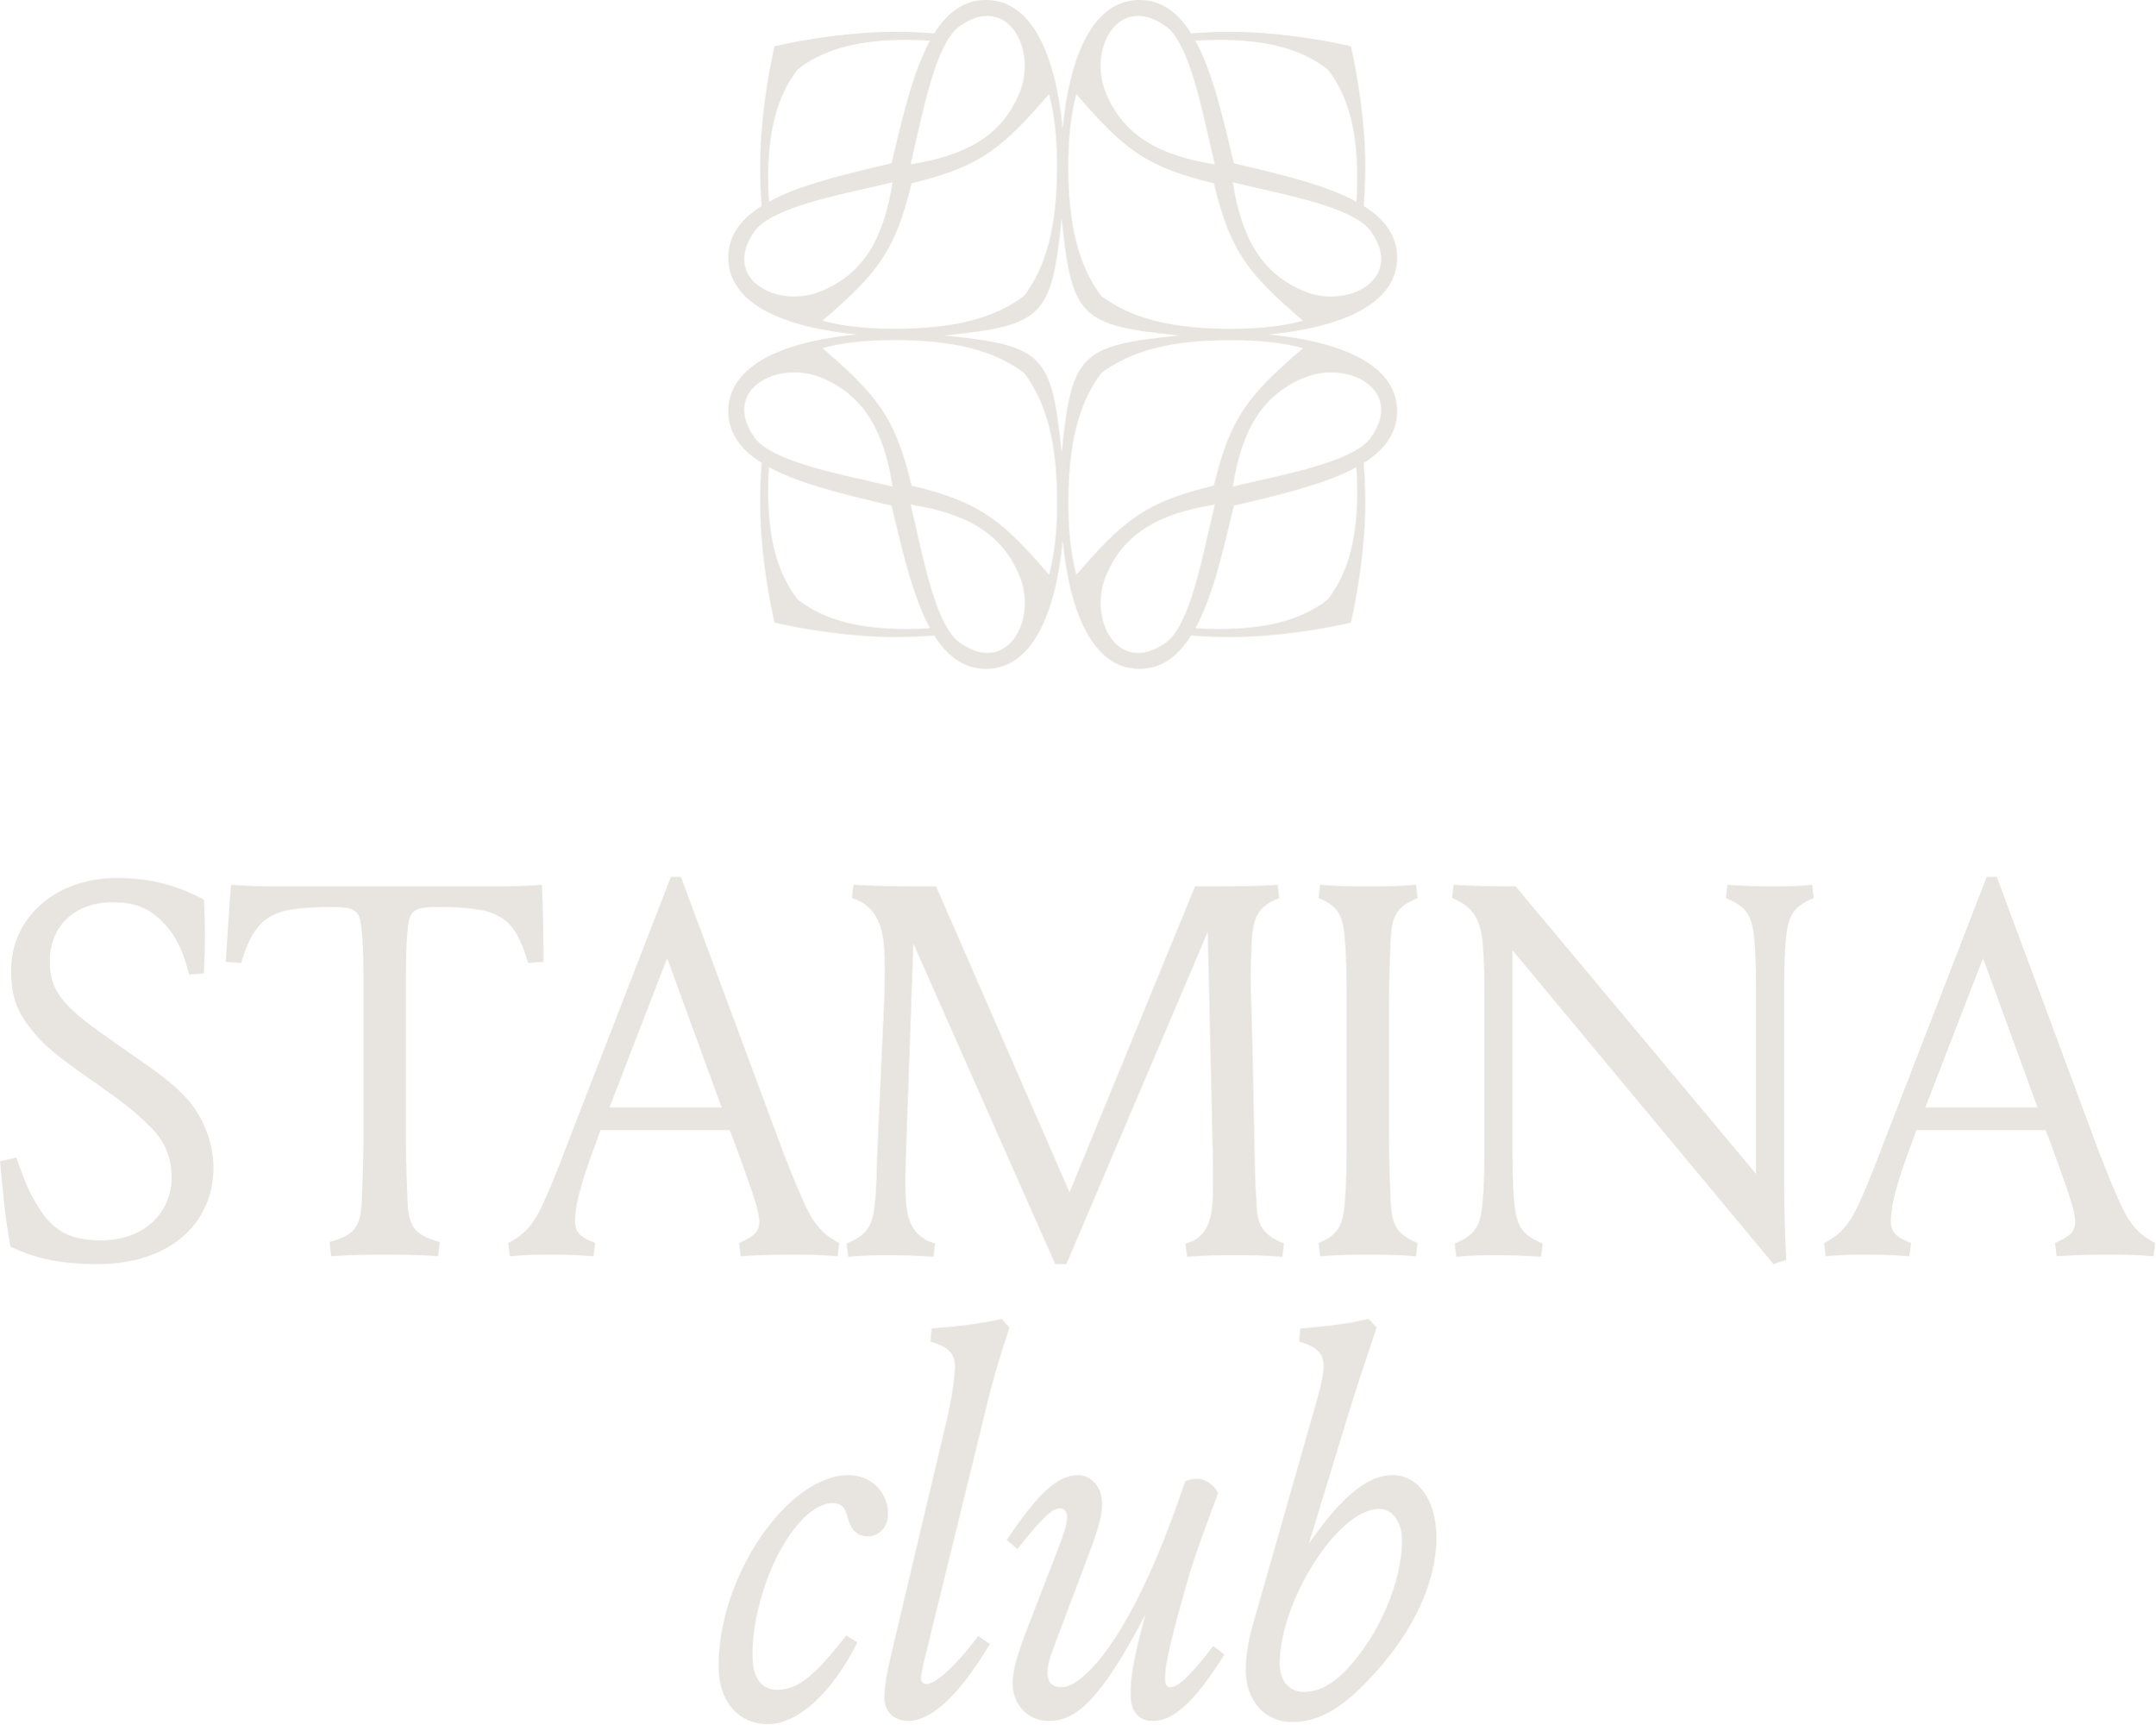
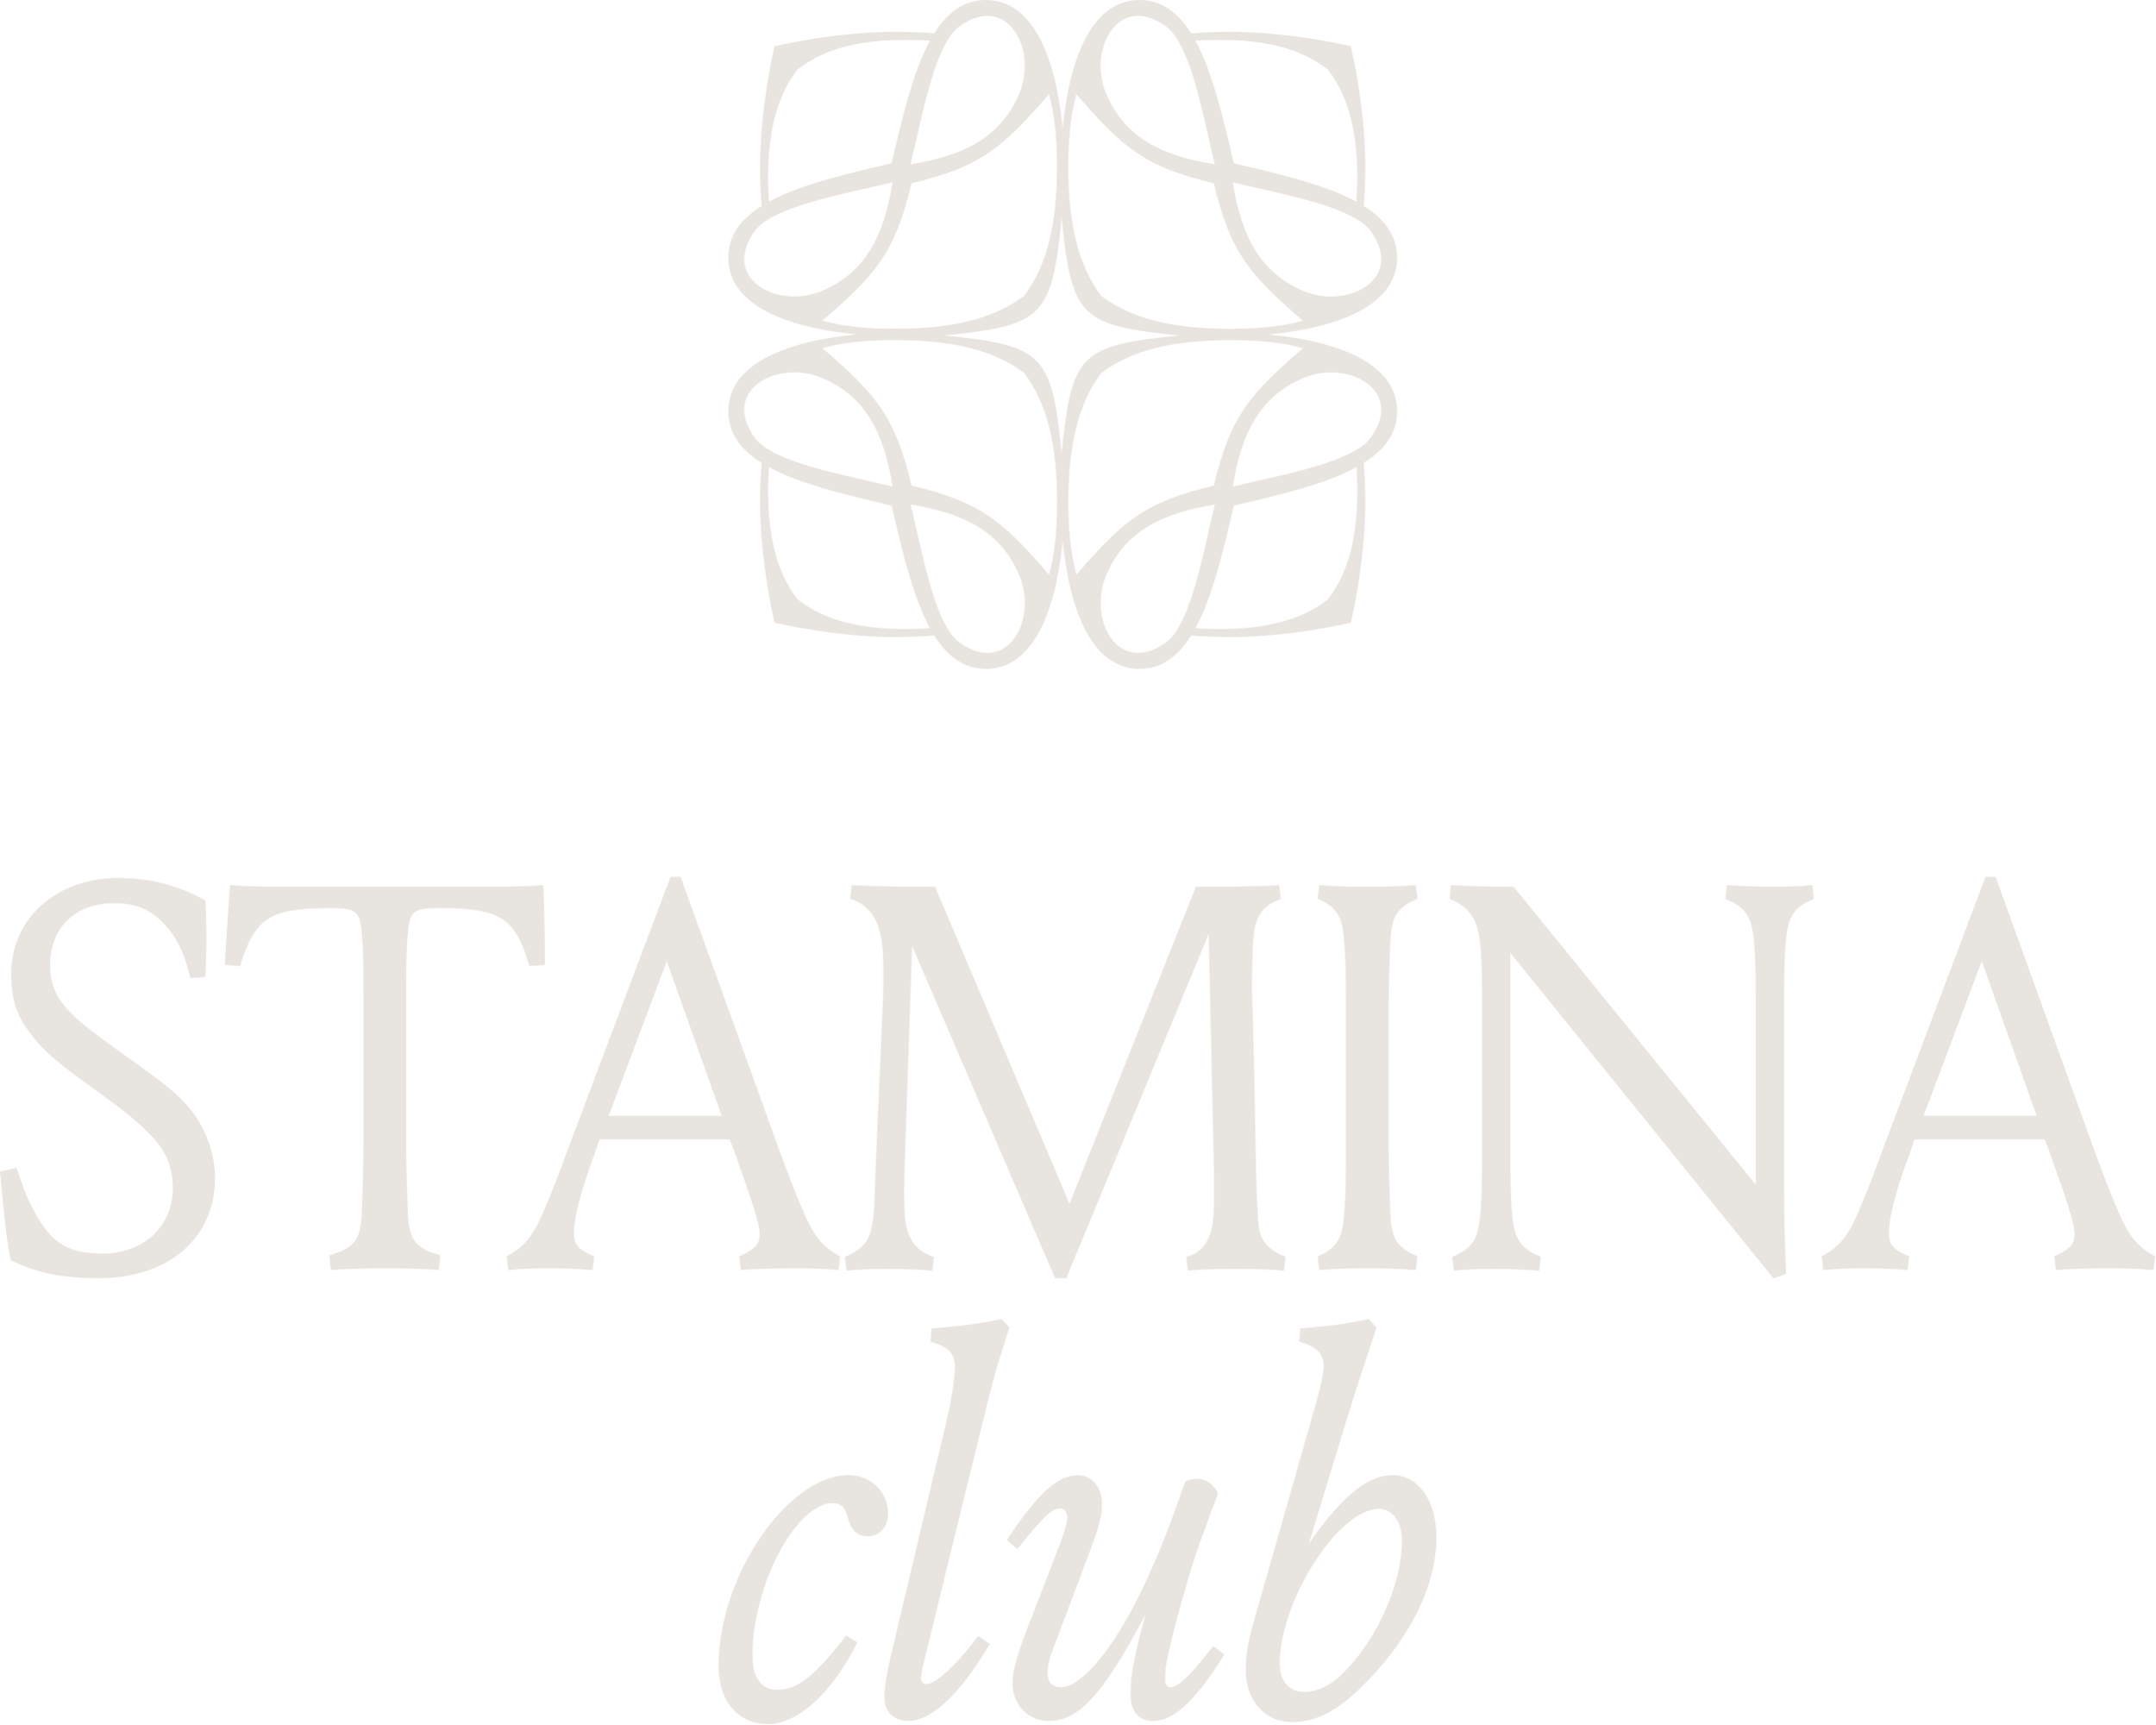
<svg xmlns="http://www.w3.org/2000/svg" width="145" height="116" viewBox="0 0 145 116" fill="none">
-   <path d="M6.805 83.454C9.655 83.454 11.544 81.644 11.544 79.195C11.544 77.882 11.08 76.781 10.19 75.894C9.406 75.113 8.871 74.581 6.698 73.055C3.634 70.925 2.957 70.357 1.995 69.115C1.104 67.98 0.748 66.95 0.748 65.282C0.748 61.733 3.741 59.071 7.874 59.071C10.118 59.071 11.9 59.568 13.717 60.526C13.753 61.484 13.788 62.159 13.788 62.975C13.788 63.791 13.753 64.537 13.717 65.495L12.719 65.566C12.399 64.324 12.042 63.294 11.223 62.336C10.261 61.236 9.299 60.704 7.589 60.704C5.059 60.704 3.349 62.265 3.349 64.679C3.349 65.779 3.598 66.666 4.596 67.695C5.273 68.37 5.736 68.76 8.016 70.357C10.831 72.309 11.686 72.913 12.684 74.049C13.681 75.22 14.358 76.923 14.358 78.521C14.358 82.496 11.223 85.051 6.556 85.051C4.133 85.051 2.423 84.696 0.713 83.88C0.321 81.928 0.214 80.153 0 78.13L1.104 77.882C1.496 79.017 1.817 79.94 2.351 80.828C3.385 82.638 4.418 83.454 6.805 83.454Z" fill="#E8E4DF" />
-   <path d="M19.572 59.639H32.434C33.894 59.639 35.07 59.639 36.459 59.532C36.531 61.236 36.566 62.975 36.566 64.714L35.533 64.785C35.141 63.472 34.785 62.727 34.251 62.159C33.716 61.591 32.897 61.307 32.22 61.2C31.329 61.059 30.545 61.023 29.405 61.023C27.731 61.023 27.517 61.307 27.41 62.727C27.303 63.827 27.303 65.105 27.303 66.382V76.746C27.303 77.988 27.374 79.55 27.41 80.721C27.481 82.531 27.873 83.099 29.583 83.56L29.476 84.519C28.087 84.412 26.804 84.412 25.913 84.412C25.023 84.412 23.669 84.412 22.279 84.519L22.172 83.56C23.883 83.099 24.275 82.531 24.346 80.721C24.381 79.55 24.453 77.988 24.453 76.746V66.382C24.453 65.105 24.453 63.827 24.346 62.727C24.239 61.307 24.025 61.023 22.351 61.023C21.211 61.023 20.462 61.059 19.572 61.2C18.895 61.307 18.075 61.591 17.541 62.159C17.006 62.727 16.614 63.472 16.223 64.785L15.189 64.714C15.296 62.975 15.403 61.272 15.546 59.532C16.935 59.639 18.111 59.639 19.572 59.639Z" fill="#E8E4DF" />
-   <path d="M45.135 59H45.812L52.403 76.746C52.831 77.882 53.472 79.55 54.007 80.721C54.683 82.283 55.289 83.028 56.465 83.631L56.358 84.519C54.968 84.412 54.327 84.412 53.436 84.412C52.546 84.412 51.227 84.412 49.838 84.519L49.731 83.631C50.693 83.206 51.085 82.886 51.085 82.212C51.085 81.395 50.551 80.011 49.375 76.746L49.09 76.036H40.397L40.147 76.746C38.9 80.011 38.686 81.36 38.686 82.176C38.686 82.851 39.007 83.241 40.04 83.631L39.933 84.519C38.544 84.412 37.831 84.412 36.941 84.412C36.05 84.412 35.551 84.412 34.304 84.519L34.197 83.631C35.373 83.028 35.978 82.283 36.656 80.721C37.19 79.55 37.831 77.882 38.259 76.746L45.135 59ZM44.886 64.466L41.002 74.51H48.555L44.886 64.466Z" fill="#E8E4DF" />
-   <path d="M81.259 62.691L71.746 85.051H70.998L61.45 63.472L60.986 76.781C60.951 77.598 60.915 78.627 60.915 79.585C60.915 81.431 60.986 83.099 62.91 83.667L62.803 84.554C61.699 84.483 60.737 84.448 59.882 84.448C59.027 84.448 58.172 84.448 57.067 84.554L56.96 83.667C58.421 83.064 58.742 82.425 58.884 80.757C58.991 79.585 58.991 78.024 59.062 76.781L59.49 67.305C59.526 66.489 59.526 65.956 59.526 65.282C59.526 63.294 59.49 61.094 57.317 60.42L57.423 59.532C59.419 59.639 60.879 59.639 62.981 59.639L71.96 80.224L80.404 59.639C82.363 59.639 84.572 59.639 85.962 59.532L86.069 60.42C84.608 60.987 84.323 61.733 84.216 63.33C84.18 64.182 84.145 65.282 84.145 66.276C84.145 66.666 84.216 66.986 84.394 76.781C84.43 78.024 84.43 79.585 84.537 80.757C84.537 82.425 84.929 83.064 86.389 83.667L86.282 84.554C84.893 84.448 84.002 84.448 83.112 84.448C82.221 84.448 81.259 84.448 79.869 84.554L79.763 83.667C81.579 83.206 81.615 81.36 81.615 79.656C81.615 78.769 81.615 77.669 81.579 76.781L81.259 62.691Z" fill="#E8E4DF" />
-   <path d="M93.454 67.305V76.746C93.454 77.988 93.525 79.55 93.56 80.721C93.632 82.389 93.917 83.028 95.377 83.631L95.271 84.519C93.881 84.412 92.955 84.412 92.064 84.412C91.173 84.412 90.211 84.412 88.822 84.519L88.715 83.631C90.14 83.064 90.389 82.283 90.496 80.721C90.603 79.55 90.603 77.988 90.603 76.746V67.305C90.603 66.063 90.603 64.501 90.496 63.33C90.389 61.768 90.14 60.987 88.715 60.42L88.822 59.532C90.211 59.639 91.173 59.639 92.064 59.639C92.955 59.639 93.881 59.639 95.271 59.532L95.377 60.42C93.917 61.023 93.632 61.662 93.56 63.33C93.525 64.501 93.454 66.063 93.454 67.305Z" fill="#E8E4DF" />
-   <path d="M120.182 84.767L119.327 85.051L101.762 63.933V76.781C101.762 78.024 101.762 79.585 101.869 80.757C102.012 82.425 102.332 83.064 103.793 83.667L103.686 84.554C102.582 84.483 101.62 84.448 100.8 84.448C99.945 84.448 99.09 84.448 97.986 84.554L97.879 83.667C99.339 83.064 99.624 82.425 99.767 80.757C99.874 79.585 99.874 78.024 99.874 76.781V67.305C99.874 66.063 99.874 64.714 99.767 63.543C99.624 61.875 99.161 61.023 97.701 60.42L97.807 59.532C98.912 59.603 100.301 59.639 101.976 59.639L118.151 78.982V67.305C118.151 66.063 118.151 64.501 118.044 63.33C117.902 61.662 117.581 61.023 116.12 60.42L116.227 59.532C117.332 59.603 118.294 59.639 119.113 59.639C119.968 59.639 120.823 59.639 121.928 59.532L122.035 60.42C120.574 61.023 120.289 61.662 120.146 63.33C120.04 64.501 120.04 66.063 120.04 67.305V78.947C120.04 80.65 120.075 82.921 120.182 84.767Z" fill="#E8E4DF" />
-   <path d="M133.67 59H134.347L140.938 76.746C141.366 77.882 142.007 79.55 142.542 80.721C143.219 82.283 143.824 83.028 145 83.631L144.893 84.519C143.504 84.412 142.862 84.412 141.972 84.412C141.081 84.412 139.763 84.412 138.373 84.519L138.266 83.631C139.228 83.206 139.62 82.886 139.62 82.212C139.62 81.395 139.086 80.011 137.91 76.746L137.625 76.036H128.932L128.682 76.746C127.435 80.011 127.221 81.36 127.221 82.176C127.221 82.851 127.542 83.241 128.575 83.631L128.468 84.519C127.079 84.412 126.366 84.412 125.476 84.412C124.585 84.412 124.086 84.412 122.839 84.519L122.732 83.631C123.908 83.028 124.514 82.283 125.191 80.721C125.725 79.55 126.366 77.882 126.794 76.746L133.67 59ZM133.421 64.466L129.537 74.51H137.09L133.421 64.466Z" fill="#E8E4DF" />
-   <path d="M58.395 103.365C57.682 103.365 57.255 102.939 57.041 102.123C56.863 101.413 56.614 101.129 56.008 101.129C54.369 101.129 52.374 103.755 51.376 106.95C50.77 108.866 50.628 110.215 50.628 111.386C50.628 113.125 51.412 113.693 52.303 113.693C53.692 113.693 54.868 112.699 56.934 110.037L57.682 110.499C56.008 113.87 53.692 116 51.661 116C49.773 116 48.348 114.58 48.348 112.096C48.348 105.92 53.086 99.248 57.077 99.248C58.609 99.248 59.749 100.384 59.749 101.874C59.749 102.691 59.179 103.365 58.395 103.365Z" fill="#E8E4DF" />
+   <path fill-rule="evenodd" clip-rule="evenodd" d="M52.112 3.108C54.142 2.65 57.22 2.141 60.216 2.141C61.145 2.141 62.027 2.177 62.857 2.247C63.721 0.871 64.826 0 66.328 0C69.475 0 71.026 3.789 71.498 8.629C71.971 3.789 73.522 4.20126e-05 76.669 4.20126e-05C78.171 4.20126e-05 79.276 0.871 80.141 2.247C80.971 2.177 81.853 2.142 82.782 2.142C85.779 2.142 88.857 2.651 90.888 3.108L90.891 3.112C91.349 5.143 91.858 8.221 91.858 11.217C91.858 12.146 91.823 13.028 91.753 13.858C93.129 14.722 94 15.828 94 17.329C94 20.481 90.2 22.032 85.35 22.502C90.2 22.972 94 24.522 94 27.674C94 29.175 93.129 30.28 91.753 31.144C91.823 31.974 91.858 32.857 91.858 33.785C91.858 36.781 91.35 39.858 90.892 41.888L90.888 41.892C88.858 42.35 85.78 42.859 82.784 42.859C81.856 42.859 80.973 42.823 80.143 42.753C79.279 44.129 78.174 45 76.672 45C73.525 45 71.974 41.211 71.502 36.371C71.029 41.211 69.478 45 66.331 45C64.829 45 63.724 44.129 62.859 42.753C62.029 42.823 61.147 42.858 60.218 42.858C57.221 42.858 54.143 42.349 52.112 41.892L52.109 41.888C51.651 39.857 51.142 36.779 51.142 33.783C51.142 32.854 51.177 31.972 51.247 31.142C49.871 30.278 49 29.172 49 27.671C49 24.519 52.8 22.968 57.65 22.498C52.8 22.028 49 20.478 49 17.326C49 15.825 49.871 14.72 51.247 13.856C51.177 13.026 51.142 12.143 51.142 11.215C51.142 8.219 51.651 5.142 52.108 3.112L52.112 3.108ZM71.121 11.166C71.121 15.16 70.426 17.882 68.906 19.904C66.883 21.424 64.162 22.119 60.167 22.119C58.225 22.119 56.614 21.929 55.331 21.577C58.917 18.472 60.211 17.029 61.328 12.327C66.03 11.21 67.474 9.916 70.579 6.331C70.931 7.613 71.121 9.225 71.121 11.166ZM59.984 10.983C60.061 10.659 60.138 10.333 60.216 10.006C60.851 7.335 61.526 4.651 62.571 2.735C62.078 2.699 61.551 2.68 60.989 2.68C58.123 2.68 55.594 3.156 53.667 4.667C52.156 6.594 51.68 9.123 51.68 11.988C51.68 12.55 51.699 13.077 51.736 13.57C53.651 12.524 56.336 11.85 59.007 11.215C59.334 11.136 59.66 11.06 59.984 10.983ZM61.656 9.362C62.346 6.318 63.151 2.773 64.562 1.765C67.775 -0.528 69.824 3.323 68.579 6.288C67.334 9.253 64.831 10.483 61.263 11.054C61.392 10.523 61.522 9.952 61.656 9.362ZM58.362 12.655C55.319 13.345 51.773 14.15 50.766 15.561C48.472 18.774 52.323 20.822 55.288 19.577C58.254 18.333 59.484 15.829 60.055 12.262C59.527 12.39 58.959 12.519 58.371 12.653L58.362 12.655ZM71.879 33.834C71.879 29.84 72.574 27.118 74.094 25.096C76.117 23.576 78.838 22.881 82.833 22.881C84.775 22.881 86.386 23.071 87.669 23.423C84.083 26.528 82.789 27.971 81.672 32.673C76.97 33.79 75.526 35.084 72.421 38.669C72.069 37.387 71.879 35.775 71.879 33.834ZM83.993 33.785C83.666 33.864 83.34 33.94 83.016 34.017L82.832 34.796L82.784 34.994C82.149 37.665 81.475 40.349 80.429 42.265C80.922 42.301 81.449 42.32 82.011 42.32C84.876 42.32 87.406 41.844 89.333 40.333C90.844 38.406 91.32 35.877 91.32 33.012C91.32 32.45 91.301 31.923 91.264 31.43C89.349 32.476 86.664 33.15 83.993 33.785ZM81.344 35.639C80.653 38.682 79.849 42.227 78.438 43.235C75.225 45.528 73.176 41.677 74.421 38.712C75.666 35.747 78.169 34.517 81.737 33.946C81.608 34.477 81.478 35.048 81.344 35.639ZM84.638 32.345C87.681 31.655 91.227 30.85 92.234 29.439C94.528 26.226 90.677 24.178 87.712 25.423C84.746 26.667 83.516 29.171 82.945 32.738C83.191 32.678 83.446 32.618 83.707 32.558C84.01 32.488 84.321 32.417 84.638 32.345ZM68.909 25.092C70.43 27.115 71.125 29.837 71.125 33.832C71.125 35.774 70.934 37.385 70.583 38.668C67.477 35.083 66.033 33.788 61.33 32.671C60.213 27.968 58.918 26.525 55.332 23.419C56.615 23.067 58.227 22.877 60.169 22.877C64.164 22.877 66.886 23.572 68.909 25.092ZM60.218 34.992C60.139 34.665 60.062 34.339 59.986 34.015C59.815 33.975 59.644 33.934 59.473 33.894C59.318 33.857 59.164 33.82 59.009 33.783C56.337 33.148 53.652 32.473 51.736 31.428C51.7 31.921 51.681 32.448 51.681 33.01C51.681 35.876 52.157 38.405 53.668 40.332C55.596 41.844 58.125 42.32 60.991 42.32C61.553 42.32 62.08 42.3 62.574 42.264C61.528 40.349 60.853 37.663 60.218 34.992ZM64.565 43.234C63.154 42.227 62.349 38.681 61.658 35.637L61.656 35.629L61.654 35.619C61.521 35.035 61.393 34.469 61.265 33.944C64.833 34.515 67.338 35.746 68.582 38.711C69.828 41.677 67.778 45.528 64.565 43.234ZM58.364 32.343L58.365 32.343C58.955 32.477 59.526 32.607 60.056 32.736C59.486 29.168 58.255 26.664 55.289 25.419C52.324 24.174 48.472 26.223 50.766 29.436C51.774 30.848 55.32 31.652 58.364 32.343ZM71.875 11.168C71.875 15.163 72.57 17.885 74.091 19.908C76.114 21.428 78.836 22.123 82.831 22.123C84.773 22.123 86.385 21.933 87.668 21.581C84.082 18.475 82.787 17.032 81.67 12.329C76.967 11.212 75.523 9.917 72.417 6.332C72.066 7.615 71.875 9.226 71.875 11.168ZM83.014 10.985C82.938 10.661 82.861 10.335 82.782 10.008C82.147 7.337 81.472 4.651 80.427 2.736C80.92 2.699 81.447 2.68 82.009 2.68C84.875 2.68 87.404 3.156 89.332 4.668C90.844 6.595 91.319 9.124 91.319 11.99C91.319 12.552 91.3 13.079 91.264 13.572C89.348 12.527 86.663 11.852 83.991 11.217C83.665 11.139 83.338 11.062 83.014 10.985ZM81.342 9.363C80.651 6.319 79.846 2.773 78.435 1.766C75.222 -0.528 73.172 3.323 74.418 6.289C75.662 9.254 78.167 10.485 81.735 11.056C81.606 10.527 81.477 9.959 81.344 9.371L81.342 9.363ZM84.636 12.657C87.68 13.348 91.226 14.152 92.234 15.564C94.528 18.777 90.677 20.826 87.711 19.581C84.745 18.336 83.514 15.832 82.944 12.264C83.474 12.393 84.045 12.523 84.635 12.657L84.636 12.657ZM71.43 30.466C72.111 23.802 72.662 23.25 79.326 22.57C72.662 21.89 72.111 21.338 71.43 14.674C70.749 21.337 70.198 21.889 63.534 22.57C70.198 23.251 70.749 23.802 71.43 30.466Z" fill="#E8E4DF" />
+   <path d="M58.395 103.365C57.682 103.365 57.255 102.939 57.041 102.123C56.863 101.413 56.613 101.129 56.008 101.129C54.369 101.129 52.374 103.755 51.376 106.95C50.77 108.866 50.628 110.215 50.628 111.386C50.628 113.125 51.412 113.693 52.302 113.693C53.692 113.693 54.868 112.699 56.934 110.037L57.682 110.499C56.008 113.87 53.692 116 51.661 116C49.773 116 48.348 114.58 48.348 112.096C48.348 105.92 53.086 99.248 57.077 99.248C58.609 99.248 59.749 100.384 59.749 101.874C59.749 102.691 59.179 103.365 58.395 103.365Z" fill="#E8E4DF" />
  <path d="M66.171 95.45L62.074 112.167C62.003 112.522 61.967 112.77 61.967 112.912C61.967 113.125 62.074 113.303 62.359 113.303C62.751 113.303 63.891 112.628 65.815 110.073L66.599 110.605C64.212 114.616 62.359 115.787 61.112 115.787C60.221 115.787 59.509 115.219 59.509 114.261C59.509 113.338 59.651 112.593 60.221 110.215L63.713 95.486C64.034 94.102 64.247 92.682 64.247 91.901C64.247 91.12 63.855 90.623 62.608 90.268L62.68 89.381C64.461 89.239 65.779 89.097 67.383 88.742L67.917 89.31C67.133 91.724 66.813 92.753 66.171 95.45Z" fill="#E8E4DF" />
-   <path d="M77.07 108.618C73.934 114.616 72.295 115.787 70.549 115.787C69.053 115.787 68.127 114.545 68.127 113.267C68.127 112.415 68.447 111.315 69.089 109.647L71.226 104.11C71.618 103.081 71.796 102.513 71.796 102.087C71.796 101.768 71.654 101.484 71.333 101.484C70.728 101.484 70.086 102.194 68.447 104.217L67.735 103.613C69.73 100.632 71.084 99.248 72.545 99.248C73.4 99.248 74.148 100.029 74.148 101.164C74.148 101.981 73.97 102.691 73.079 105.033L70.941 110.712C70.585 111.634 70.478 112.096 70.478 112.593C70.478 113.161 70.763 113.516 71.44 113.516C72.723 113.516 75.858 110.676 79.243 101.093L79.742 99.674C79.955 99.567 80.24 99.496 80.525 99.496C81.06 99.496 81.63 99.816 81.951 100.455C80.917 103.294 80.525 104.217 79.884 106.417C78.815 110.108 78.495 111.67 78.423 112.309C78.388 112.664 78.388 112.948 78.388 113.125C78.388 113.303 78.53 113.516 78.744 113.516C79.136 113.516 79.777 113.161 81.63 110.747L82.378 111.315C80.24 114.758 78.815 115.787 77.568 115.787C76.571 115.787 76.072 115.077 76.072 114.048C76.072 113.232 76.072 112.238 77.07 108.618Z" fill="#E8E4DF" />
-   <path d="M94.33 103.649C94.33 102.336 93.653 101.519 92.798 101.519C89.984 101.519 86.1 107.801 86.1 111.918C86.1 113.196 86.813 113.835 87.739 113.835C88.523 113.835 89.485 113.516 90.625 112.309C92.798 110.002 94.33 106.417 94.33 103.649ZM84.426 108.866L88.238 95.486C88.63 94.137 89.057 92.682 89.057 91.901C89.057 91.12 88.665 90.623 87.418 90.268L87.49 89.381C89.271 89.239 90.483 89.097 92.086 88.742L92.62 89.31C91.836 91.724 91.444 92.753 90.625 95.45L88.06 103.862C90.411 100.455 92.157 99.248 93.689 99.248C95.328 99.248 96.646 100.809 96.646 103.471C96.646 106.524 94.972 110.25 91.444 113.658C89.877 115.148 88.523 115.858 86.92 115.858C85.031 115.858 83.82 114.332 83.82 112.38C83.82 111.351 83.998 110.25 84.426 108.866Z" fill="#E8E4DF" />
-   <path fill-rule="evenodd" clip-rule="evenodd" d="M52.112 3.108C54.142 2.65 57.22 2.141 60.216 2.141C61.145 2.141 62.027 2.177 62.857 2.247C63.721 0.871 64.826 0 66.328 0C69.475 0 71.026 3.789 71.498 8.629C71.971 3.789 73.522 4.20126e-05 76.669 4.20126e-05C78.171 4.20126e-05 79.276 0.871 80.141 2.247C80.971 2.177 81.853 2.142 82.782 2.142C85.779 2.142 88.857 2.651 90.888 3.108L90.891 3.112C91.349 5.143 91.858 8.221 91.858 11.217C91.858 12.146 91.823 13.028 91.753 13.858C93.129 14.722 94 15.828 94 17.329C94 20.481 90.2 22.032 85.35 22.502C90.2 22.972 94 24.522 94 27.674C94 29.175 93.129 30.28 91.753 31.144C91.823 31.974 91.858 32.857 91.858 33.785C91.858 36.781 91.35 39.858 90.892 41.888L90.888 41.892C88.858 42.35 85.78 42.859 82.784 42.859C81.856 42.859 80.973 42.823 80.143 42.753C79.279 44.129 78.174 45 76.672 45C73.525 45 71.974 41.211 71.502 36.371C71.029 41.211 69.478 45 66.331 45C64.829 45 63.724 44.129 62.859 42.753C62.029 42.823 61.147 42.858 60.218 42.858C57.221 42.858 54.143 42.349 52.112 41.892L52.109 41.888C51.651 39.857 51.142 36.779 51.142 33.783C51.142 32.854 51.177 31.972 51.247 31.142C49.871 30.278 49 29.172 49 27.671C49 24.519 52.8 22.968 57.65 22.498C52.8 22.028 49 20.478 49 17.326C49 15.825 49.871 14.72 51.247 13.856C51.177 13.026 51.142 12.143 51.142 11.215C51.142 8.219 51.651 5.142 52.108 3.112L52.112 3.108ZM71.121 11.166C71.121 15.16 70.426 17.882 68.906 19.904C66.883 21.424 64.162 22.119 60.167 22.119C58.225 22.119 56.614 21.929 55.331 21.577C58.917 18.472 60.211 17.029 61.328 12.327C66.03 11.21 67.474 9.916 70.579 6.331C70.931 7.613 71.121 9.225 71.121 11.166ZM59.984 10.983C60.061 10.659 60.138 10.333 60.216 10.006C60.851 7.335 61.526 4.651 62.571 2.735C62.078 2.699 61.551 2.68 60.989 2.68C58.123 2.68 55.594 3.156 53.667 4.667C52.156 6.594 51.68 9.123 51.68 11.988C51.68 12.55 51.699 13.077 51.736 13.57C53.651 12.524 56.336 11.85 59.007 11.215C59.334 11.136 59.66 11.06 59.984 10.983ZM61.656 9.362C62.346 6.318 63.151 2.773 64.562 1.765C67.775 -0.528 69.824 3.323 68.579 6.288C67.334 9.253 64.831 10.483 61.263 11.054C61.392 10.523 61.522 9.952 61.656 9.362ZM58.362 12.655C55.319 13.345 51.773 14.15 50.766 15.561C48.472 18.774 52.323 20.822 55.288 19.577C58.254 18.333 59.484 15.829 60.055 12.262C59.527 12.39 58.959 12.519 58.371 12.653L58.362 12.655ZM71.879 33.834C71.879 29.84 72.574 27.118 74.094 25.096C76.117 23.576 78.838 22.881 82.833 22.881C84.775 22.881 86.386 23.071 87.669 23.423C84.083 26.528 82.789 27.971 81.672 32.673C76.97 33.79 75.526 35.084 72.421 38.669C72.069 37.387 71.879 35.775 71.879 33.834ZM83.993 33.785C83.666 33.864 83.34 33.94 83.016 34.017L82.832 34.796L82.784 34.994C82.149 37.665 81.475 40.349 80.429 42.265C80.922 42.301 81.449 42.32 82.011 42.32C84.876 42.32 87.406 41.844 89.333 40.333C90.844 38.406 91.32 35.877 91.32 33.012C91.32 32.45 91.301 31.923 91.264 31.43C89.349 32.476 86.664 33.15 83.993 33.785ZM81.344 35.639C80.653 38.682 79.849 42.227 78.438 43.235C75.225 45.528 73.176 41.677 74.421 38.712C75.666 35.747 78.169 34.517 81.737 33.946C81.608 34.477 81.478 35.048 81.344 35.639ZM84.638 32.345C87.681 31.655 91.227 30.85 92.234 29.439C94.528 26.226 90.677 24.178 87.712 25.423C84.746 26.667 83.516 29.171 82.945 32.738C83.191 32.678 83.446 32.618 83.707 32.558C84.01 32.488 84.321 32.417 84.638 32.345ZM68.909 25.092C70.43 27.115 71.125 29.837 71.125 33.832C71.125 35.774 70.934 37.385 70.583 38.668C67.477 35.083 66.033 33.788 61.33 32.671C60.213 27.968 58.918 26.525 55.332 23.419C56.615 23.067 58.227 22.877 60.169 22.877C64.164 22.877 66.886 23.572 68.909 25.092ZM60.218 34.992C60.139 34.665 60.062 34.339 59.986 34.015C59.815 33.975 59.644 33.934 59.473 33.894C59.318 33.857 59.164 33.82 59.009 33.783C56.337 33.148 53.652 32.473 51.736 31.428C51.7 31.921 51.681 32.448 51.681 33.01C51.681 35.876 52.157 38.405 53.668 40.332C55.596 41.844 58.125 42.32 60.991 42.32C61.553 42.32 62.08 42.3 62.574 42.264C61.528 40.349 60.853 37.663 60.218 34.992ZM64.565 43.234C63.154 42.227 62.349 38.681 61.658 35.637L61.656 35.629L61.654 35.619C61.521 35.035 61.393 34.469 61.265 33.944C64.833 34.515 67.338 35.746 68.582 38.711C69.828 41.677 67.778 45.528 64.565 43.234ZM58.364 32.343L58.365 32.343C58.955 32.477 59.526 32.607 60.056 32.736C59.486 29.168 58.255 26.664 55.289 25.419C52.324 24.174 48.472 26.223 50.766 29.436C51.774 30.848 55.32 31.652 58.364 32.343ZM71.875 11.168C71.875 15.163 72.57 17.885 74.091 19.908C76.114 21.428 78.836 22.123 82.831 22.123C84.773 22.123 86.385 21.933 87.668 21.581C84.082 18.475 82.787 17.032 81.67 12.329C76.967 11.212 75.523 9.917 72.417 6.332C72.066 7.615 71.875 9.226 71.875 11.168ZM83.014 10.985C82.938 10.661 82.861 10.335 82.782 10.008C82.147 7.337 81.472 4.651 80.427 2.736C80.92 2.699 81.447 2.68 82.009 2.68C84.875 2.68 87.404 3.156 89.332 4.668C90.844 6.595 91.319 9.124 91.319 11.99C91.319 12.552 91.3 13.079 91.264 13.572C89.348 12.527 86.663 11.852 83.991 11.217C83.665 11.139 83.338 11.062 83.014 10.985ZM81.342 9.363C80.651 6.319 79.846 2.773 78.435 1.766C75.222 -0.528 73.172 3.323 74.418 6.289C75.662 9.254 78.167 10.485 81.735 11.056C81.606 10.527 81.477 9.959 81.344 9.371L81.342 9.363ZM84.636 12.657C87.68 13.348 91.226 14.152 92.234 15.564C94.528 18.777 90.677 20.826 87.711 19.581C84.745 18.336 83.514 15.832 82.944 12.264C83.474 12.393 84.045 12.523 84.635 12.657L84.636 12.657ZM71.43 30.466C72.111 23.802 72.662 23.25 79.326 22.57C72.662 21.89 72.111 21.338 71.43 14.674C70.749 21.337 70.198 21.889 63.534 22.57C70.198 23.251 70.749 23.802 71.43 30.466Z" fill="#E8E4DF" />
+   <path d="M77.069 108.618C73.934 114.616 72.295 115.787 70.549 115.787C69.053 115.787 68.127 114.545 68.127 113.267C68.127 112.415 68.447 111.315 69.089 109.647L71.226 104.11C71.618 103.081 71.796 102.513 71.796 102.087C71.796 101.768 71.654 101.484 71.333 101.484C70.728 101.484 70.086 102.194 68.447 104.217L67.735 103.613C69.73 100.632 71.084 99.248 72.545 99.248C73.4 99.248 74.148 100.029 74.148 101.164C74.148 101.981 73.97 102.691 73.079 105.033L70.941 110.712C70.585 111.634 70.478 112.096 70.478 112.593C70.478 113.161 70.763 113.516 71.44 113.516C72.723 113.516 75.858 110.676 79.243 101.093L79.742 99.674C79.955 99.567 80.24 99.496 80.525 99.496C81.06 99.496 81.63 99.816 81.951 100.455C80.917 103.294 80.525 104.217 79.884 106.417C78.815 110.108 78.495 111.67 78.423 112.309C78.388 112.664 78.388 112.948 78.388 113.125C78.388 113.303 78.53 113.516 78.744 113.516C79.136 113.516 79.777 113.161 81.63 110.747L82.378 111.315C80.24 114.758 78.815 115.787 77.568 115.787C76.571 115.787 76.072 115.077 76.072 114.048C76.072 113.232 76.072 112.238 77.069 108.618Z" fill="#E8E4DF" />
+   <path d="M94.33 103.649C94.33 102.336 93.653 101.519 92.798 101.519C89.984 101.519 86.1 107.801 86.1 111.918C86.1 113.196 86.813 113.835 87.739 113.835C88.523 113.835 89.485 113.516 90.625 112.309C92.798 110.002 94.33 106.417 94.33 103.649ZM84.426 108.866L88.238 95.486C88.63 94.137 89.057 92.682 89.057 91.901C89.057 91.12 88.665 90.623 87.418 90.268L87.49 89.381C89.271 89.239 90.482 89.097 92.086 88.742L92.62 89.31C91.836 91.724 91.444 92.753 90.625 95.45L88.06 103.862C90.411 100.455 92.157 99.248 93.689 99.248C95.328 99.248 96.646 100.809 96.646 103.471C96.646 106.524 94.972 110.25 91.444 113.658C89.877 115.148 88.523 115.858 86.92 115.858C85.031 115.858 83.82 114.332 83.82 112.38C83.82 111.351 83.998 110.25 84.426 108.866Z" fill="#E8E4DF" />
+   <path d="M6.856 84.345C9.727 84.345 11.629 82.469 11.629 79.93C11.629 78.57 11.163 77.429 10.265 76.51C9.476 75.7 8.937 75.148 6.748 73.567C3.661 71.36 2.979 70.771 2.01 69.484C1.113 68.306 0.754 67.24 0.754 65.511C0.754 61.832 3.769 59.074 7.932 59.074C10.194 59.074 11.988 59.589 13.819 60.582C13.855 61.575 13.891 62.274 13.891 63.12C13.891 63.966 13.855 64.738 13.819 65.732L12.814 65.805C12.491 64.518 12.132 63.451 11.306 62.458C10.337 61.317 9.368 60.766 7.645 60.766C5.097 60.766 3.374 62.384 3.374 64.886C3.374 66.026 3.625 66.945 4.63 68.012C5.312 68.711 5.779 69.116 8.076 70.771C10.912 72.794 11.773 73.42 12.778 74.597C13.783 75.811 14.465 77.576 14.465 79.232C14.465 83.352 11.306 86 6.604 86C4.164 86 2.441 85.632 0.718 84.786C0.323 82.763 0.215 80.924 0 78.827L1.113 78.57C1.508 79.747 1.831 80.703 2.369 81.623C3.41 83.499 4.451 84.345 6.856 84.345Z" fill="#E8E4DF" />
+   <path d="M19.538 59.662H32.495C33.967 59.662 35.151 59.662 36.551 59.552C36.623 61.317 36.658 63.12 36.658 64.922L35.618 64.996C35.223 63.635 34.864 62.862 34.325 62.274C33.787 61.685 32.962 61.391 32.279 61.281C31.382 61.133 30.593 61.097 29.444 61.097C27.757 61.097 27.542 61.391 27.434 62.862C27.326 64.003 27.326 65.327 27.326 66.651V77.392C27.326 78.68 27.398 80.298 27.434 81.512C27.506 83.388 27.901 83.977 29.623 84.455L29.516 85.448C28.116 85.338 26.824 85.338 25.927 85.338C25.029 85.338 23.665 85.338 22.265 85.448L22.158 84.455C23.881 83.977 24.275 83.388 24.347 81.512C24.383 80.298 24.455 78.68 24.455 77.392V66.651C24.455 65.327 24.455 64.003 24.347 62.862C24.239 61.391 24.024 61.097 22.337 61.097C21.189 61.097 20.435 61.133 19.538 61.281C18.856 61.391 18.03 61.685 17.492 62.274C16.953 62.862 16.558 63.635 16.164 64.996L15.123 64.922C15.23 63.12 15.338 61.354 15.482 59.552C16.881 59.662 18.066 59.662 19.538 59.662Z" fill="#E8E4DF" />
+   <path d="M45.111 59H45.793L52.433 77.392C52.864 78.57 53.51 80.298 54.049 81.512C54.731 83.131 55.341 83.903 56.525 84.529L56.418 85.448C55.018 85.338 54.372 85.338 53.474 85.338C52.577 85.338 51.249 85.338 49.849 85.448L49.742 84.529C50.711 84.087 51.105 83.756 51.105 83.057C51.105 82.211 50.567 80.777 49.383 77.392L49.095 76.657H40.337L40.086 77.392C38.83 80.777 38.615 82.174 38.615 83.02C38.615 83.719 38.938 84.124 39.979 84.529L39.871 85.448C38.471 85.338 37.753 85.338 36.856 85.338C35.959 85.338 35.456 85.338 34.2 85.448L34.092 84.529C35.277 83.903 35.887 83.131 36.569 81.512C37.107 80.298 37.753 78.57 38.184 77.392L45.111 59ZM44.86 64.665L40.948 75.075H48.557L44.86 64.665Z" fill="#E8E4DF" />
+   <path d="M81.324 62.826L71.74 86H70.987L61.367 63.635L60.901 77.429C60.865 78.275 60.829 79.342 60.829 80.335C60.829 82.248 60.901 83.977 62.839 84.565L62.731 85.485C61.619 85.411 60.65 85.375 59.788 85.375C58.927 85.375 58.065 85.375 56.953 85.485L56.845 84.565C58.316 83.94 58.64 83.278 58.783 81.549C58.891 80.335 58.891 78.717 58.963 77.429L59.393 67.608C59.429 66.762 59.429 66.21 59.429 65.511C59.429 63.451 59.393 61.17 57.204 60.471L57.312 59.552C59.322 59.662 60.793 59.662 62.911 59.662L71.956 80.997L80.463 59.662C82.437 59.662 84.662 59.662 86.062 59.552L86.169 60.471C84.698 61.06 84.411 61.832 84.303 63.488C84.267 64.371 84.231 65.511 84.231 66.541C84.231 66.945 84.303 67.277 84.483 77.429C84.518 78.717 84.518 80.335 84.626 81.549C84.626 83.278 85.021 83.94 86.493 84.565L86.385 85.485C84.985 85.375 84.088 85.375 83.19 85.375C82.293 85.375 81.324 85.375 79.924 85.485L79.816 84.565C81.647 84.087 81.683 82.174 81.683 80.409C81.683 79.489 81.683 78.349 81.647 77.429L81.324 62.826Z" fill="#E8E4DF" />
+   <path d="M93.43 67.608V77.392C93.43 78.68 93.501 80.298 93.537 81.512C93.609 83.241 93.896 83.903 95.368 84.529L95.26 85.448C93.86 85.338 92.927 85.338 92.03 85.338C91.132 85.338 90.163 85.338 88.764 85.448L88.656 84.529C90.092 83.94 90.343 83.131 90.451 81.512C90.558 80.298 90.558 78.68 90.558 77.392V67.608C90.558 66.32 90.558 64.702 90.451 63.488C90.343 61.869 90.092 61.06 88.656 60.471L88.764 59.552C90.163 59.662 91.132 59.662 92.03 59.662C92.927 59.662 93.86 59.662 95.26 59.552L95.368 60.471C93.896 61.097 93.609 61.759 93.537 63.488C93.501 64.702 93.43 66.32 93.43 67.608Z" fill="#E8E4DF" />
+   <path d="M120.177 85.706L119.316 86L101.621 64.113V77.429C101.621 78.717 101.621 80.335 101.728 81.549C101.872 83.278 102.195 83.94 103.666 84.565L103.559 85.485C102.446 85.411 101.477 85.375 100.651 85.375C99.79 85.375 98.929 85.375 97.816 85.485L97.708 84.565C99.18 83.94 99.467 83.278 99.611 81.549C99.718 80.335 99.718 78.717 99.718 77.429V67.608C99.718 66.32 99.718 64.922 99.611 63.708C99.467 61.98 99 61.097 97.529 60.471L97.636 59.552C98.749 59.625 100.149 59.662 101.836 59.662L118.131 79.71V67.608C118.131 66.32 118.131 64.702 118.024 63.488C117.88 61.759 117.557 61.097 116.085 60.471L116.193 59.552C117.306 59.625 118.275 59.662 119.1 59.662C119.962 59.662 120.823 59.662 121.936 59.552L122.044 60.471C120.572 61.097 120.285 61.759 120.141 63.488C120.034 64.702 120.034 66.32 120.034 67.608V79.673C120.034 81.439 120.07 83.793 120.177 85.706Z" fill="#E8E4DF" />
+   <path d="M133.586 59H134.268L140.908 77.392C141.339 78.57 141.985 80.298 142.523 81.512C143.205 83.131 143.816 83.903 145 84.529L144.892 85.448C143.492 85.338 142.846 85.338 141.949 85.338C141.052 85.338 139.724 85.338 138.324 85.448L138.216 84.529C139.185 84.087 139.58 83.756 139.58 83.057C139.58 82.211 139.042 80.777 137.857 77.392L137.57 76.657H128.812L128.561 77.392C127.305 80.777 127.089 82.174 127.089 83.02C127.089 83.719 127.412 84.124 128.453 84.529L128.346 85.448C126.946 85.338 126.228 85.338 125.331 85.338C124.433 85.338 123.931 85.338 122.675 85.448L122.567 84.529C123.751 83.903 124.362 83.131 125.044 81.512C125.582 80.298 126.228 78.57 126.659 77.392L133.586 59ZM133.335 64.665L129.422 75.075H137.032L133.335 64.665Z" fill="#E8E4DF" />
</svg>
